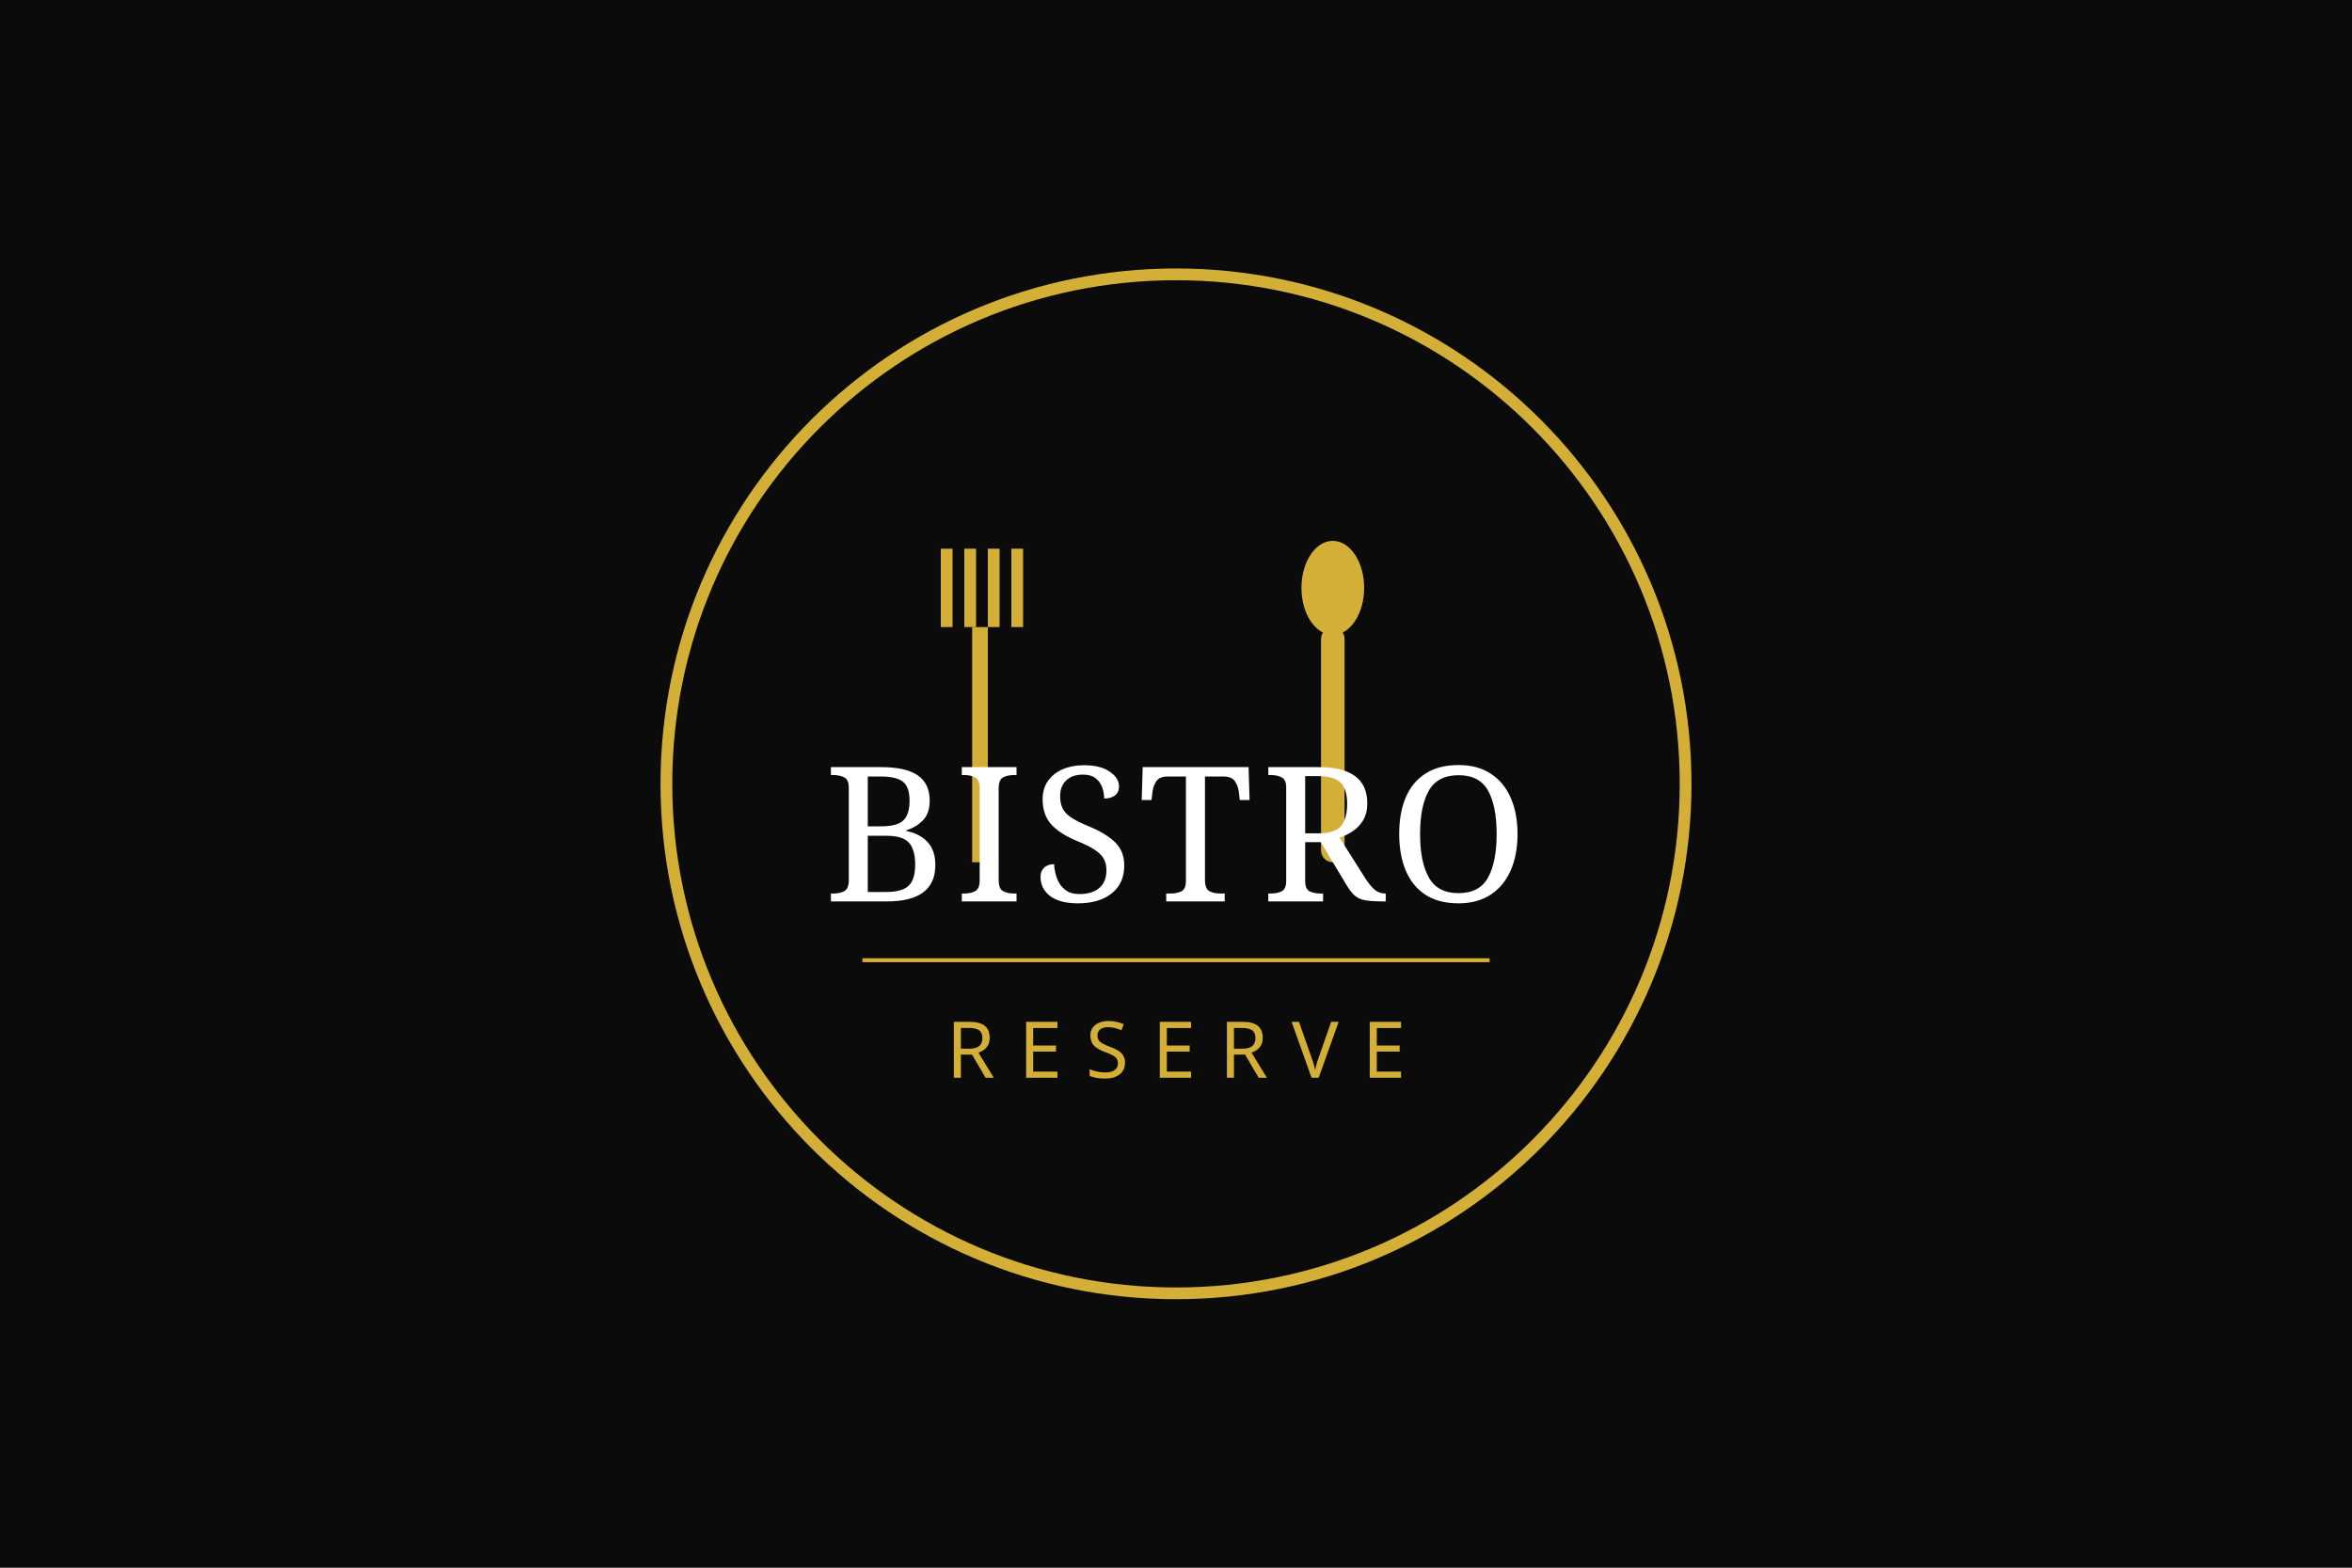
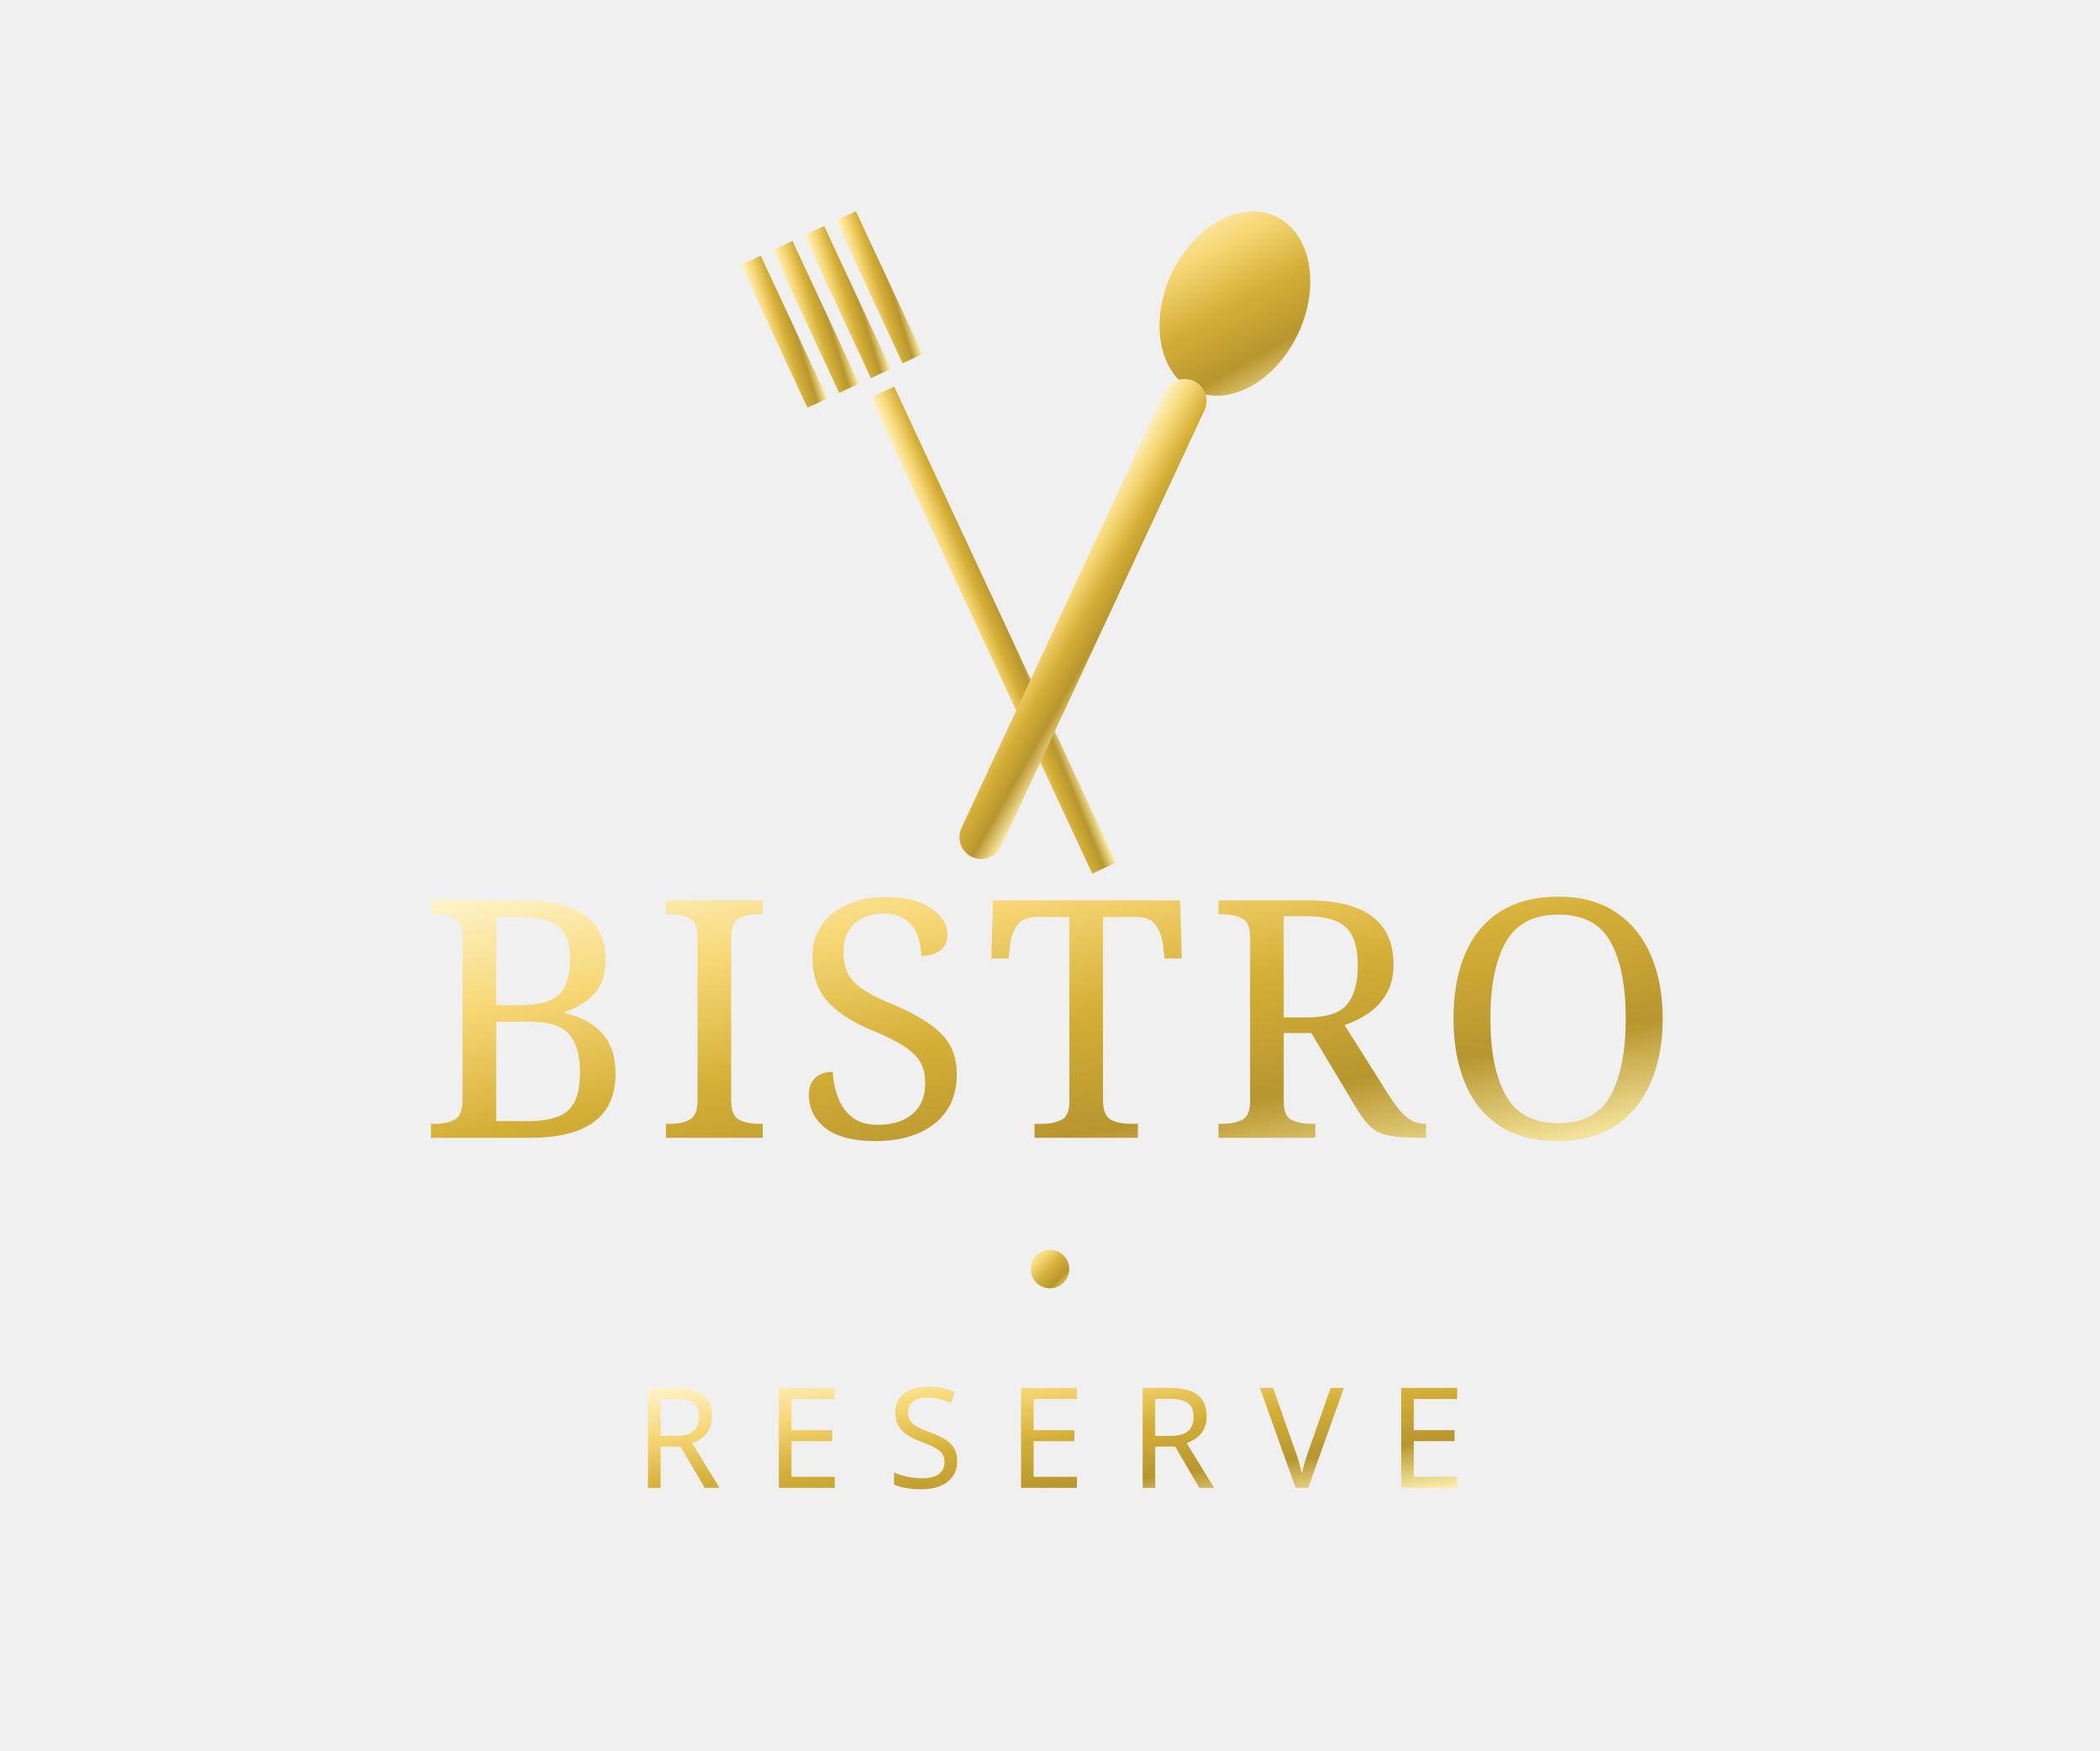
- <svg xmlns="http://www.w3.org/2000/svg" width="600" height="400" viewBox="0 0 600 400">
-   <rect width="100%" height="100%" fill="#0b0b0b" />
-   <circle cx="300" cy="200" r="130" fill="none" stroke="#d4af37" stroke-width="3" />
-   <g transform="translate(240,140)">
-     <rect x="8" y="20" width="4" height="60" fill="#d4af37" />
-     <rect x="0" y="0" width="3" height="20" fill="#d4af37" />
-     <rect x="6" y="0" width="3" height="20" fill="#d4af37" />
-     <rect x="12" y="0" width="3" height="20" fill="#d4af37" />
-     <rect x="18" y="0" width="3" height="20" fill="#d4af37" />
+ <svg xmlns="http://www.w3.org/2000/svg" viewBox="180 100 240 200">
+   <defs>
+     <linearGradient id="goldGradient" x1="0%" y1="0%" x2="100%" y2="100%">
+       <stop offset="0%" stop-color="#fff5cc" />
+       <stop offset="25%" stop-color="#f7d774" />
+       <stop offset="50%" stop-color="#d4af37" />
+       <stop offset="75%" stop-color="#b8962e" />
+       <stop offset="100%" stop-color="#fff2b0" />
+     </linearGradient>
+   </defs>
+   <g transform="rotate(-25 300 180)">
+     <rect x="296" y="140" width="3" height="60" fill="url(#goldGradient)" />
+     <rect x="289" y="120" width="2.5" height="18" fill="url(#goldGradient)" />
+     <rect x="293" y="120" width="2.5" height="18" fill="url(#goldGradient)" />
+     <rect x="297" y="120" width="2.5" height="18" fill="url(#goldGradient)" />
+     <rect x="301" y="120" width="2.5" height="18" fill="url(#goldGradient)" />
  </g>
-   <g transform="translate(330,140)">
-     <ellipse cx="10" cy="10" rx="8" ry="12" fill="#d4af37" />
-     <rect x="7" y="20" width="6" height="60" rx="3" fill="#d4af37" />
+   <g transform="rotate(25 300 180)">
+     <ellipse cx="300" cy="130" rx="8" ry="11" fill="url(#goldGradient)" />
+     <rect x="297" y="140" width="5" height="60" rx="2.5" fill="url(#goldGradient)" />
  </g>
-   <text x="300" y="230" text-anchor="middle" font-family="Playfair Display, serif" font-size="48" fill="#ffffff" letter-spacing="2">
+   <text x="300" y="230" text-anchor="middle" font-family="Playfair Display, serif" font-size="38" fill="url(#goldGradient)" letter-spacing="2">
    BISTRO
  </text>
-   <line x1="220" y1="245" x2="380" y2="245" stroke="#d4af37" stroke-width="1" />
-   <text x="300" y="275" text-anchor="middle" font-family="Montserrat, sans-serif" font-size="20" fill="#d4af37" letter-spacing="6">
+   <line x1="240" y1="245" x2="360" y2="245" stroke="url(#goldGradient)" stroke-width="1.2" />
+   <circle cx="300" cy="245" r="2.2" fill="url(#goldGradient)" />
+   <text x="300" y="270" text-anchor="middle" font-family="Montserrat, sans-serif" font-size="16" fill="url(#goldGradient)" letter-spacing="5">
    RESERVE
  </text>
</svg>
